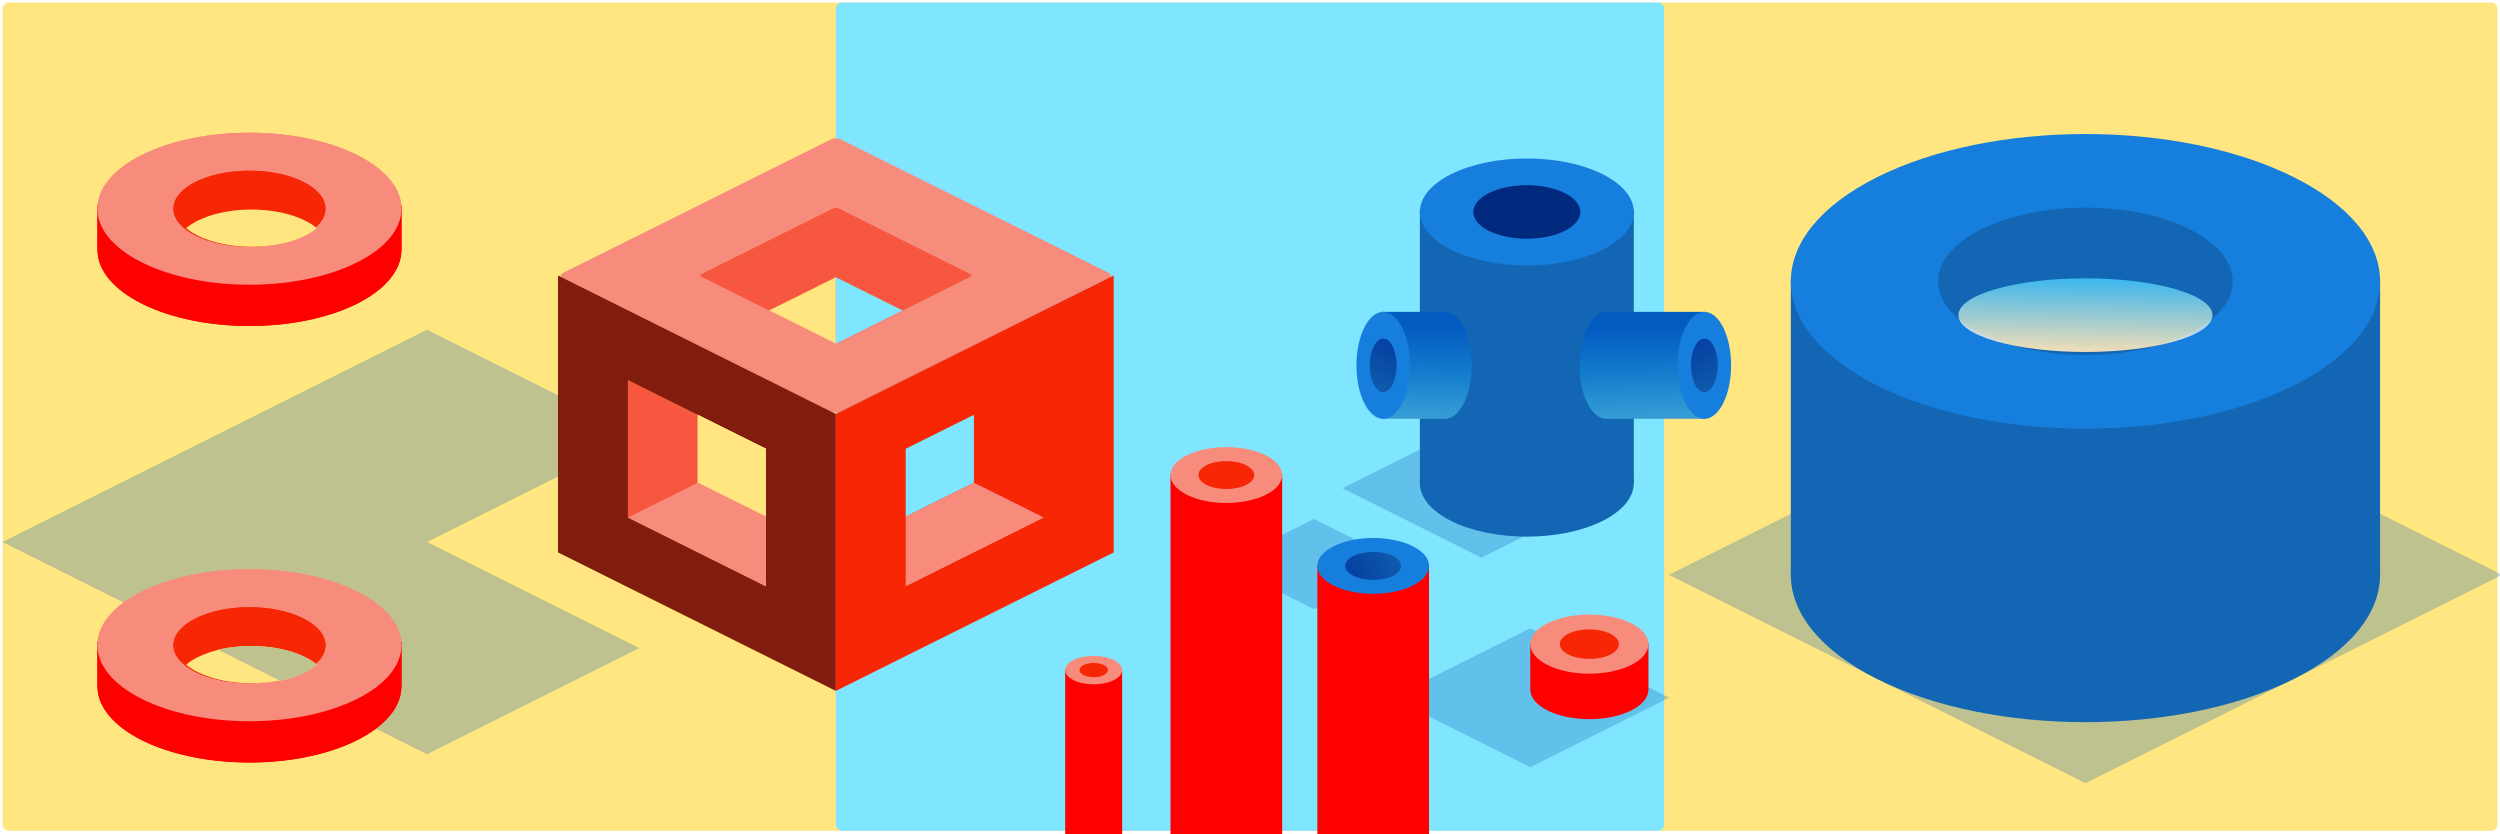
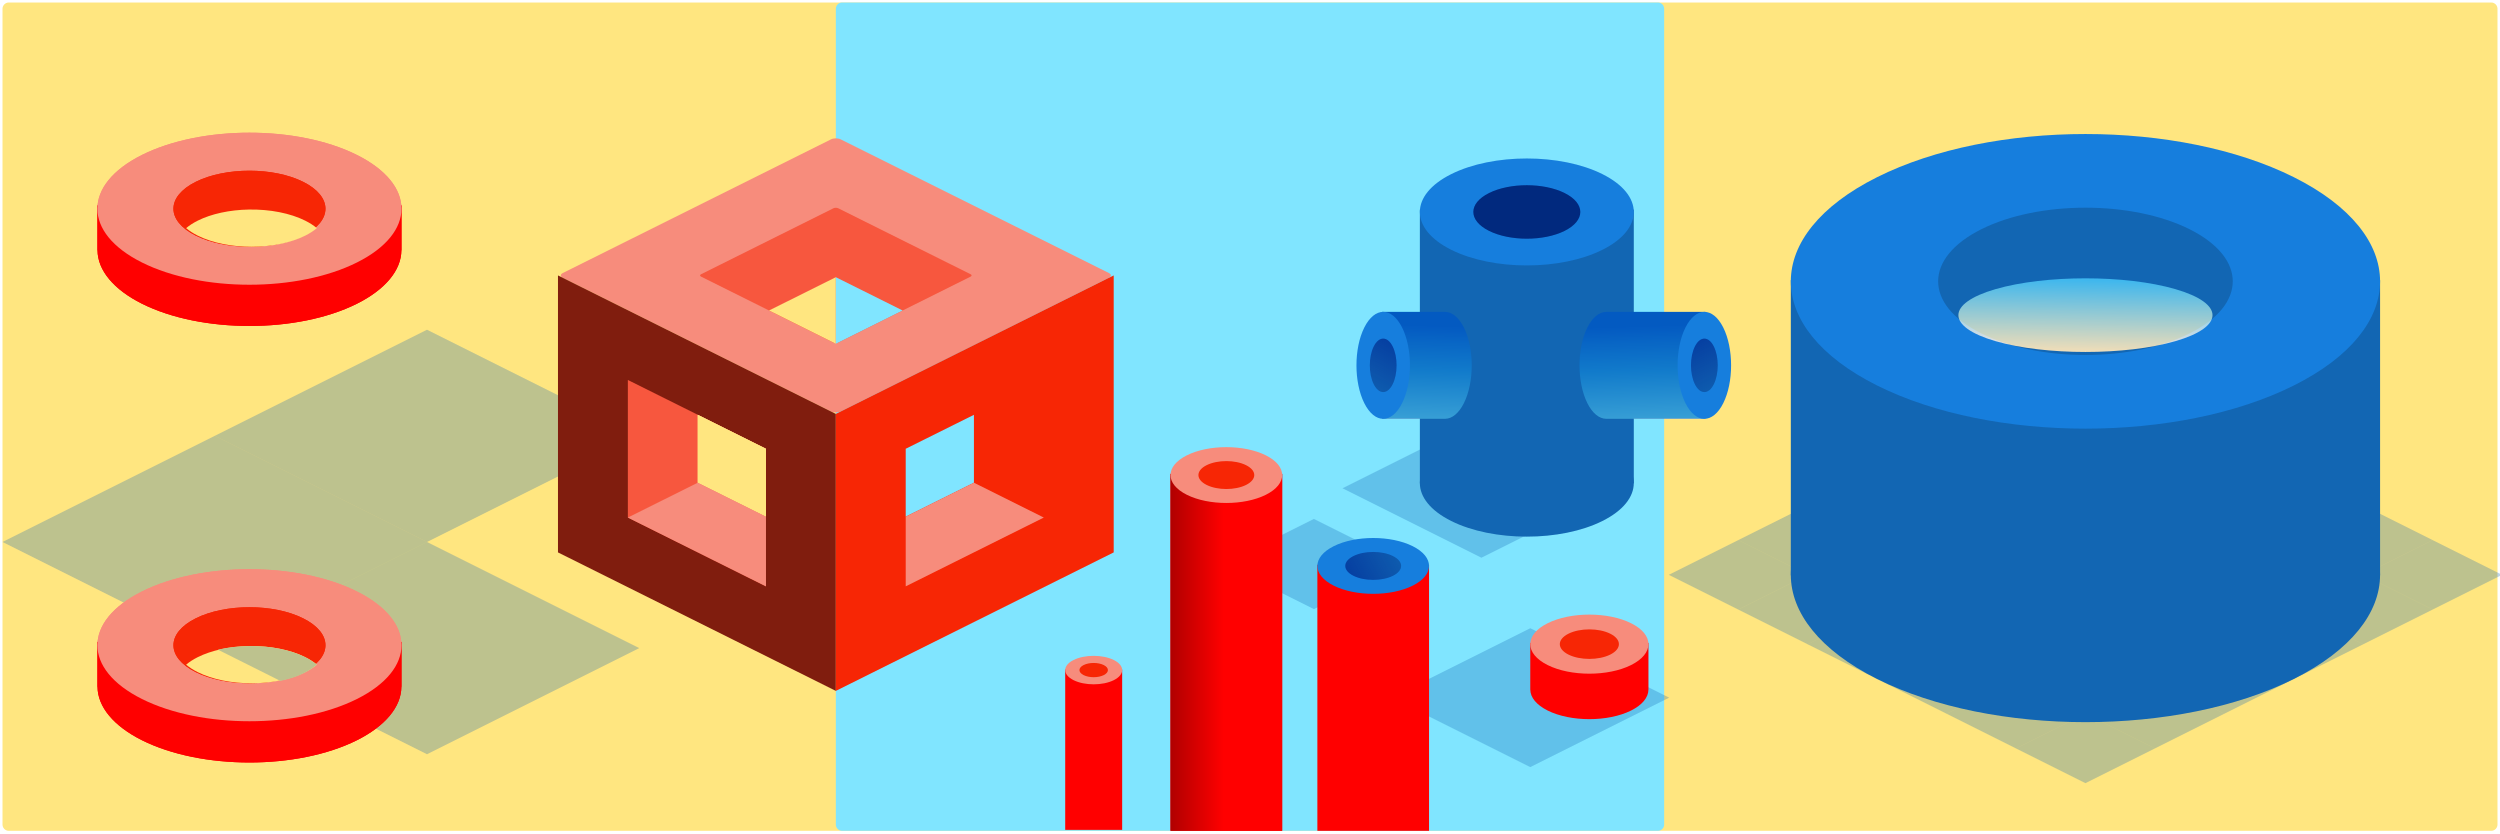
<svg xmlns="http://www.w3.org/2000/svg" xmlns:xlink="http://www.w3.org/1999/xlink" width="1500" height="500" viewBox="0 0 396.875 132.292" version="1.1" id="svg5">
  <defs id="defs2">
+     <linearGradient id="linearGradient31203">
+       <stop style="stop-color:#ff0000;stop-opacity:1;" offset="0" id="stop31199" />
+       <stop style="stop-color:#800000;stop-opacity:1" offset="1" id="stop31201" />
+     </linearGradient>
    <linearGradient id="linearGradient514898">
      <stop style="stop-color:#167edd;stop-opacity:1;" offset="0" id="stop514894" />
      <stop style="stop-color:#ffcc00;stop-opacity:1" offset="1" id="stop514896" />
    </linearGradient>
    <linearGradient id="linearGradient513911">
      <stop style="stop-color:#167edd;stop-opacity:1;" offset="0" id="stop513907" />
      <stop style="stop-color:#167edd;stop-opacity:0;" offset="1" id="stop513909" />
    </linearGradient>
    <linearGradient id="linearGradient513381">
      <stop style="stop-color:#1266b3;stop-opacity:1;" offset="0" id="stop513377" />
      <stop style="stop-color:#000000;stop-opacity:1" offset="1" id="stop513379" />
    </linearGradient>
    <linearGradient id="linearGradient512956">
      <stop style="stop-color:#1266b3;stop-opacity:1;" offset="0" id="stop512952" />
      <stop style="stop-color:#ffffff;stop-opacity:1" offset="1" id="stop512954" />
    </linearGradient>
    <linearGradient xlink:href="#linearGradient513911" id="linearGradient514424" gradientUnits="userSpaceOnUse" gradientTransform="matrix(0.3630499,0,0,0.3630499,272.0385,181.1698)" x1="-41.428" y1="56.398" x2="-24.256" y2="26.964" />
    <linearGradient xlink:href="#linearGradient512956" id="linearGradient514426" gradientUnits="userSpaceOnUse" gradientTransform="matrix(-0.3630499,0,0,0.3630499,202.6809,81.2754)" x1="-34.22" y1="-81.288" x2="-32.966" y2="-38.924" />
    <linearGradient xlink:href="#linearGradient513911" id="linearGradient514428" gradientUnits="userSpaceOnUse" x1="-41.428" y1="56.398" x2="-24.256" y2="26.964" gradientTransform="matrix(0.3630499,0,0,0.3630499,-244.0181,-334.8867)" />
    <linearGradient xlink:href="#linearGradient513381" id="linearGradient514430" gradientUnits="userSpaceOnUse" x1="-166.712" y1="-134.737" x2="-62.686" y2="-224.319" gradientTransform="matrix(0.3630499,0,0,0.3630499,235.5948,-53.85755)" />
    <linearGradient xlink:href="#linearGradient512956" id="linearGradient514432" gradientUnits="userSpaceOnUse" x1="-34.22" y1="-81.288" x2="-32.966" y2="-38.924" gradientTransform="matrix(0.3630499,0,0,0.3630499,258.8941,81.2754)" />
    <linearGradient xlink:href="#linearGradient514898" id="linearGradient514892" x1="220.968" y1="-153.045" x2="250.122" y2="-120.021" gradientUnits="userSpaceOnUse" gradientTransform="matrix(0.8032179,0,0,0.8032179,73.44167,26.05505)" />
-     <linearGradient xlink:href="#linearGradient512956" id="linearGradient515549" gradientUnits="userSpaceOnUse" x1="-34.22" y1="-81.288" x2="-32.966" y2="-38.924" gradientTransform="matrix(0,-0.379016,0.379016,0,218.9811,72.68608)" />
    <linearGradient xlink:href="#linearGradient513911" id="linearGradient516224" gradientUnits="userSpaceOnUse" gradientTransform="matrix(0.379016,0,0,0.379016,232.8398,-38.0556)" x1="-41.428" y1="56.398" x2="-24.256" y2="26.964" />
-     <linearGradient xlink:href="#linearGradient512956" id="linearGradient516226" gradientUnits="userSpaceOnUse" gradientTransform="matrix(0,-0.379016,0.379016,0,242.2962,87.11016)" x1="-34.22" y1="-81.288" x2="-32.966" y2="-38.924" />
-     <linearGradient xlink:href="#linearGradient512956" id="linearGradient546157" gradientUnits="userSpaceOnUse" gradientTransform="matrix(0,-0.193293,0.193293,0,186.0146,104.9836)" x1="-34.22" y1="-81.288" x2="-32.966" y2="-38.924" />
+     <linearGradient xlink:href="#linearGradient31203" id="linearGradient31335" x1="734.303" y1="428.304" x2="682.695" y2="428.304" gradientUnits="userSpaceOnUse" />
  </defs>
  <g id="layer1">
-     <path id="path515539" style="mix-blend-mode:soft-light;fill:url(#linearGradient515549);fill-opacity:1;stroke-width:0.794;paint-order:stroke fill markers;stop-color:#000000" d="m 185.818,133.678 h 0.005 c 0.007,1.169 0.939,2.29 2.591,3.118 3.461,1.731 9.074,1.731 12.535,0 1.652,-0.828 2.584,-1.948 2.591,-3.118 h 0.005 V 75.224 h -17.727 z" />
    <rect style="fill:#ffe680;stroke:none;stroke-width:0.794;-inkscape-stroke:none;paint-order:stroke fill markers;stop-color:#000000" id="rect659" width="131.498" height="396.081" x="0.397" y="-396.478" rx="1" ry="1" transform="rotate(90)" />
    <rect style="fill:#80e5ff;stroke:none;stroke-width:0.794;-inkscape-stroke:none;paint-order:stroke fill markers;stop-color:#000000" id="rect869" width="131.498" height="131.498" x="132.689" y="0.397" rx="1" ry="1" />
    <rect style="fill:#1266b3;fill-opacity:0.279;stroke-width:0.887;paint-order:stroke fill markers;stop-color:#000000" id="rect455986" width="16.005" height="16.005" x="208.707" y="-24.497" transform="matrix(0.8944272,0.4472136,-0.8944272,0.4472136,0,0)" />
    <rect style="fill:#1266b3;fill-opacity:0.279;stroke-width:0.887;paint-order:stroke fill markers;stop-color:#000000" id="rect455992" width="24.651" height="24.651" x="247.304" y="-24.301" transform="matrix(0.8944272,0.4472136,-0.8944272,0.4472136,0,0)" />
    <rect style="fill:#1266b3;fill-opacity:0.279;stroke-width:0.887;paint-order:stroke fill markers;stop-color:#000000" id="rect455994" width="24.651" height="24.651" x="205.802" y="-57.127" transform="matrix(0.8944272,0.4472136,-0.8944272,0.4472136,0,0)" />
    <g id="g555905" transform="translate(0,-4.233333)">
      <rect style="fill:#1266b3;fill-opacity:0.279;stroke-width:0.887;paint-order:stroke fill markers;stop-color:#000000" id="rect456036" width="37.672" height="37.672" x="138.821" y="63.034" transform="matrix(0.8944272,0.4472136,-0.8944272,0.4472136,0,0)" />
      <rect style="fill:#1266b3;fill-opacity:0.279;stroke-width:0.887;paint-order:stroke fill markers;stop-color:#000000" id="rect456038" width="37.672" height="37.672" x="101.149" y="63.034" transform="matrix(0.8944272,0.4472136,-0.8944272,0.4472136,0,0)" />
      <rect style="fill:#1266b3;fill-opacity:0.279;stroke-width:0.887;paint-order:stroke fill markers;stop-color:#000000" id="rect456044" width="37.672" height="37.672" x="101.149" y="25.362" transform="matrix(0.8944272,0.4472136,-0.8944272,0.4472136,0,0)" />
    </g>
    <rect style="fill:#1266b3;fill-opacity:0.279;stroke-width:0.887;paint-order:stroke fill markers;stop-color:#000000" id="rect457787" width="12.326" height="12.326" x="311.749" y="-95.369" transform="matrix(0.8944272,0.4472136,-0.8944272,0.4472136,0,0)" />
    <rect style="fill:#1266b3;fill-opacity:0.279;stroke-width:0.887;paint-order:stroke fill markers;stop-color:#000000" id="rect457789" width="12.326" height="12.326" x="299.424" y="-95.369" transform="matrix(0.8944272,0.4472136,-0.8944272,0.4472136,0,0)" />
    <rect style="fill:#1266b3;fill-opacity:0.279;stroke-width:0.887;paint-order:stroke fill markers;stop-color:#000000" id="rect457791" width="12.326" height="12.326" x="287.098" y="-95.369" transform="matrix(0.8944272,0.4472136,-0.8944272,0.4472136,0,0)" />
    <rect style="fill:#1266b3;fill-opacity:0.279;stroke-width:0.887;paint-order:stroke fill markers;stop-color:#000000" id="rect457793" width="12.326" height="12.326" x="311.749" y="-107.695" transform="matrix(0.8944272,0.4472136,-0.8944272,0.4472136,0,0)" />
    <rect style="fill:#1266b3;fill-opacity:0.279;stroke-width:0.887;paint-order:stroke fill markers;stop-color:#000000" id="rect457795" width="12.326" height="12.326" x="299.424" y="-107.695" transform="matrix(0.8944272,0.4472136,-0.8944272,0.4472136,0,0)" />
    <rect style="fill:#1266b3;fill-opacity:0.279;stroke-width:0.887;paint-order:stroke fill markers;stop-color:#000000" id="rect457797" width="12.326" height="12.326" x="287.098" y="-107.695" transform="matrix(0.8944272,0.4472136,-0.8944272,0.4472136,0,0)" />
    <rect style="fill:#1266b3;fill-opacity:0.279;stroke-width:0.887;paint-order:stroke fill markers;stop-color:#000000" id="rect457799" width="12.326" height="12.326" x="311.749" y="-120.021" transform="matrix(0.8944272,0.4472136,-0.8944272,0.4472136,0,0)" />
    <rect style="fill:#1266b3;fill-opacity:0.279;stroke-width:0.887;paint-order:stroke fill markers;stop-color:#000000" id="rect457801" width="12.326" height="12.326" x="299.424" y="-120.021" transform="matrix(0.8944272,0.4472136,-0.8944272,0.4472136,0,0)" />
    <rect style="fill:#1266b3;fill-opacity:0.279;stroke-width:0.887;paint-order:stroke fill markers;stop-color:#000000" id="rect457803" width="12.326" height="12.326" x="287.098" y="-120.021" transform="matrix(0.8944272,0.4472136,-0.8944272,0.4472136,0,0)" />
    <rect style="fill:#1266b3;fill-opacity:0.279;stroke-width:0.887;paint-order:stroke fill markers;stop-color:#000000" id="rect457805" width="12.326" height="12.326" x="274.773" y="-95.369" transform="matrix(0.8944272,0.4472136,-0.8944272,0.4472136,0,0)" />
    <rect style="fill:#1266b3;fill-opacity:0.279;stroke-width:0.887;paint-order:stroke fill markers;stop-color:#000000" id="rect457807" width="12.326" height="12.326" x="262.447" y="-95.369" transform="matrix(0.8944272,0.4472136,-0.8944272,0.4472136,0,0)" />
    <rect style="fill:#1266b3;fill-opacity:0.279;stroke-width:0.887;paint-order:stroke fill markers;stop-color:#000000" id="rect457809" width="12.326" height="12.326" x="250.122" y="-95.369" transform="matrix(0.8944272,0.4472136,-0.8944272,0.4472136,0,0)" />
    <rect style="fill:#1266b3;fill-opacity:0.279;stroke-width:0.887;paint-order:stroke fill markers;stop-color:#000000" id="rect457811" width="12.326" height="12.326" x="274.773" y="-107.695" transform="matrix(0.8944272,0.4472136,-0.8944272,0.4472136,0,0)" />
    <rect style="fill:#1266b3;fill-opacity:0.279;stroke-width:0.887;paint-order:stroke fill markers;stop-color:#000000" id="rect457813" width="12.326" height="12.326" x="262.447" y="-107.695" transform="matrix(0.8944272,0.4472136,-0.8944272,0.4472136,0,0)" />
    <rect style="fill:#1266b3;fill-opacity:0.279;stroke-width:0.887;paint-order:stroke fill markers;stop-color:#000000" id="rect457815" width="12.326" height="12.326" x="250.122" y="-107.695" transform="matrix(0.8944272,0.4472136,-0.8944272,0.4472136,0,0)" />
    <rect style="fill:#1266b3;fill-opacity:0.279;stroke-width:0.887;paint-order:stroke fill markers;stop-color:#000000" id="rect457817" width="12.326" height="12.326" x="274.773" y="-120.021" transform="matrix(0.8944272,0.4472136,-0.8944272,0.4472136,0,0)" />
    <rect style="fill:#1266b3;fill-opacity:0.279;stroke-width:0.887;paint-order:stroke fill markers;stop-color:#000000" id="rect457819" width="12.326" height="12.326" x="262.447" y="-120.021" transform="matrix(0.8944272,0.4472136,-0.8944272,0.4472136,0,0)" />
    <rect style="fill:#1266b3;fill-opacity:0.279;stroke-width:0.887;paint-order:stroke fill markers;stop-color:#000000" id="rect457821" width="12.326" height="12.326" x="250.122" y="-120.021" transform="matrix(0.8944272,0.4472136,-0.8944272,0.4472136,0,0)" />
    <rect style="fill:#1266b3;fill-opacity:0.279;stroke-width:0.887;paint-order:stroke fill markers;stop-color:#000000" id="rect457823" width="12.326" height="12.326" x="311.749" y="-58.393" transform="matrix(0.8944272,0.4472136,-0.8944272,0.4472136,0,0)" />
    <rect style="fill:#1266b3;fill-opacity:0.279;stroke-width:0.887;paint-order:stroke fill markers;stop-color:#000000" id="rect457825" width="12.326" height="12.326" x="299.424" y="-58.393" transform="matrix(0.8944272,0.4472136,-0.8944272,0.4472136,0,0)" />
    <rect style="fill:#1266b3;fill-opacity:0.279;stroke-width:0.887;paint-order:stroke fill markers;stop-color:#000000" id="rect457827" width="12.326" height="12.326" x="287.098" y="-58.393" transform="matrix(0.8944272,0.4472136,-0.8944272,0.4472136,0,0)" />
    <rect style="fill:#1266b3;fill-opacity:0.279;stroke-width:0.887;paint-order:stroke fill markers;stop-color:#000000" id="rect457829" width="12.326" height="12.326" x="311.749" y="-70.718" transform="matrix(0.8944272,0.4472136,-0.8944272,0.4472136,0,0)" />
    <rect style="fill:#1266b3;fill-opacity:0.279;stroke-width:0.887;paint-order:stroke fill markers;stop-color:#000000" id="rect457831" width="12.326" height="12.326" x="299.424" y="-70.718" transform="matrix(0.8944272,0.4472136,-0.8944272,0.4472136,0,0)" />
    <rect style="fill:#1266b3;fill-opacity:0.279;stroke-width:0.887;paint-order:stroke fill markers;stop-color:#000000" id="rect457833" width="12.326" height="12.326" x="287.098" y="-70.718" transform="matrix(0.8944272,0.4472136,-0.8944272,0.4472136,0,0)" />
    <rect style="fill:#1266b3;fill-opacity:0.279;stroke-width:0.887;paint-order:stroke fill markers;stop-color:#000000" id="rect457835" width="12.326" height="12.326" x="311.749" y="-83.044" transform="matrix(0.8944272,0.4472136,-0.8944272,0.4472136,0,0)" />
    <rect style="fill:#1266b3;fill-opacity:0.279;stroke-width:0.887;paint-order:stroke fill markers;stop-color:#000000" id="rect457837" width="12.326" height="12.326" x="299.424" y="-83.044" transform="matrix(0.8944272,0.4472136,-0.8944272,0.4472136,0,0)" />
    <rect style="fill:#1266b3;fill-opacity:0.279;stroke-width:0.887;paint-order:stroke fill markers;stop-color:#000000" id="rect457839" width="12.326" height="12.326" x="287.098" y="-83.044" transform="matrix(0.8944272,0.4472136,-0.8944272,0.4472136,0,0)" />
    <rect style="fill:#1266b3;fill-opacity:0.279;stroke-width:0.887;paint-order:stroke fill markers;stop-color:#000000" id="rect457841" width="12.326" height="12.326" x="274.773" y="-58.393" transform="matrix(0.8944272,0.4472136,-0.8944272,0.4472136,0,0)" />
    <rect style="fill:#1266b3;fill-opacity:0.279;stroke-width:0.887;paint-order:stroke fill markers;stop-color:#000000" id="rect457843" width="12.326" height="12.326" x="262.447" y="-58.393" transform="matrix(0.8944272,0.4472136,-0.8944272,0.4472136,0,0)" />
    <rect style="fill:#1266b3;fill-opacity:0.279;stroke-width:0.887;paint-order:stroke fill markers;stop-color:#000000" id="rect457845" width="12.326" height="12.326" x="250.122" y="-58.393" transform="matrix(0.8944272,0.4472136,-0.8944272,0.4472136,0,0)" />
    <rect style="fill:#1266b3;fill-opacity:0.279;stroke-width:0.887;paint-order:stroke fill markers;stop-color:#000000" id="rect457847" width="12.326" height="12.326" x="274.773" y="-70.718" transform="matrix(0.8944272,0.4472136,-0.8944272,0.4472136,0,0)" />
    <rect style="fill:#1266b3;fill-opacity:0.279;stroke-width:0.887;paint-order:stroke fill markers;stop-color:#000000" id="rect457849" width="12.326" height="12.326" x="262.447" y="-70.718" transform="matrix(0.8944272,0.4472136,-0.8944272,0.4472136,0,0)" />
    <rect style="fill:#1266b3;fill-opacity:0.279;stroke-width:0.887;paint-order:stroke fill markers;stop-color:#000000" id="rect457851" width="12.326" height="12.326" x="250.122" y="-70.718" transform="matrix(0.8944272,0.4472136,-0.8944272,0.4472136,0,0)" />
    <rect style="fill:#1266b3;fill-opacity:0.279;stroke-width:0.887;paint-order:stroke fill markers;stop-color:#000000" id="rect457853" width="12.326" height="12.326" x="274.773" y="-83.044" transform="matrix(0.8944272,0.4472136,-0.8944272,0.4472136,0,0)" />
    <rect style="fill:#1266b3;fill-opacity:0.279;stroke-width:0.887;paint-order:stroke fill markers;stop-color:#000000" id="rect457855" width="12.326" height="12.326" x="262.447" y="-83.044" transform="matrix(0.8944272,0.4472136,-0.8944272,0.4472136,0,0)" />
    <rect style="fill:#1266b3;fill-opacity:0.279;stroke-width:0.887;paint-order:stroke fill markers;stop-color:#000000" id="rect457857" width="12.326" height="12.326" x="250.122" y="-83.044" transform="matrix(0.8944272,0.4472136,-0.8944272,0.4472136,0,0)" />
    <circle style="fill:#1266b3;fill-opacity:1;stroke-width:0.887;paint-order:stroke fill markers;stop-color:#000000" id="circle457859" cx="287.098" cy="-83.044" transform="matrix(0.8944272,0.4472136,-0.8944272,0.4472136,0,0)" r="36.977" />
    <rect style="fill:#1266b3;fill-opacity:1;stroke-width:0.794;paint-order:stroke fill markers;stop-color:#000000" id="rect457861" width="93.545" height="46.885" x="284.293" y="44.457" />
    <circle style="fill:#167edd;fill-opacity:1;stroke-width:0.887;paint-order:stroke fill markers;stop-color:#000000" id="circle457863" cx="235.005" cy="-135.138" transform="matrix(0.8944272,0.4472136,-0.8944272,0.4472136,0,0)" r="36.977" />
    <rect style="fill:none;stroke:none;stroke-width:0.888;-inkscape-stroke:none;paint-order:stroke fill markers;stop-color:#000000" id="rect81448" width="49.285" height="49.285" x="147.78" y="-0.476" rx="0.857" ry="0.857" transform="matrix(0.8949958,0.4460745,-0.8949958,0.4460745,0,0)" />
    <rect style="fill:#f78c7c;fill-opacity:1;stroke:none;stroke-width:0.888;-inkscape-stroke:none;paint-order:stroke fill markers;stop-color:#000000" id="rect81456" width="49.285" height="49.285" x="98.495" y="-49.761" rx="0.857" ry="0.857" transform="matrix(0.8949958,0.4460745,-0.8949958,0.4460745,0,0)" />
    <path style="fill:#801d0e;fill-opacity:1;stroke:none;stroke-width:0.265px;stroke-linecap:butt;stroke-linejoin:miter;stroke-opacity:1" d="M 88.578,43.724 V 87.694 L 132.689,109.679 V 65.709 Z" id="path81464" />
    <path style="fill:#f72605;fill-opacity:1;stroke:none;stroke-width:0.265px;stroke-linecap:butt;stroke-linejoin:miter;stroke-opacity:1" d="M 176.799,43.724 V 87.694 L 132.689,109.679 V 65.709 Z" id="path81466" />
    <path style="fill:#f7573e;fill-opacity:1;stroke:none;stroke-width:0.265px;stroke-linecap:butt;stroke-linejoin:miter;stroke-opacity:1" d="M 99.672,60.32 V 82.162 L 121.595,93.083 V 71.241 Z" id="path460593" />
    <rect style="fill:#f7573e;fill-opacity:1;stroke:none;stroke-width:0.888;-inkscape-stroke:none;paint-order:stroke fill markers;stop-color:#000000" id="rect465160" width="24.328" height="24.328" x="110.974" y="-37.282" rx="0.423" ry="0.423" transform="matrix(0.8949958,0.4460745,-0.8949958,0.4460745,0,0)" />
    <path style="fill:#f72605;fill-opacity:1;stroke:none;stroke-width:0.265px;stroke-linecap:butt;stroke-linejoin:miter;stroke-opacity:1" d="M 165.705,60.32 V 82.162 L 143.782,93.083 V 71.241 Z" id="path465162" />
    <path style="fill:#ffe680;fill-opacity:1;stroke:none;stroke-width:0.265px;stroke-linecap:butt;stroke-linejoin:miter;stroke-opacity:1" d="m 110.766,65.851 v 10.779 l 10.829,5.389 V 71.241 Z" id="path465164" />
    <path style="fill:#ffe680;fill-opacity:1;stroke:none;stroke-width:0.265px;stroke-linecap:butt;stroke-linejoin:miter;stroke-opacity:1" d="m 110.766,65.851 v 10.779 l 10.829,5.389 V 71.241 Z" id="path469224" />
    <rect style="fill:#f7573e;fill-opacity:1;stroke:none;stroke-width:0.888;-inkscape-stroke:none;paint-order:stroke fill markers;stop-color:#000000" id="rect469308" width="11.849" height="11.849" x="123.452" y="-24.804" rx="0.206" ry="0.206" transform="matrix(0.8949958,0.4460745,-0.8949958,0.4460745,0,0)" />
    <path style="fill:#ffe680;stroke:none;stroke-width:0.265px;stroke-linecap:butt;stroke-linejoin:miter;stroke-opacity:1;fill-opacity:1" d="m 132.688,44.005 -1e-5,10.571 -10.605,-5.286 z" id="path469712" />
    <path style="fill:#80e5ff;fill-opacity:1;stroke:none;stroke-width:0.265px;stroke-linecap:butt;stroke-linejoin:miter;stroke-opacity:1" d="m 132.688,44.005 1e-5,10.571 10.605,-5.286 z" id="path474320" />
    <path style="fill:#80e5ff;fill-opacity:1;stroke:none;stroke-width:0.265px;stroke-linecap:butt;stroke-linejoin:miter;stroke-opacity:1" d="m 154.611,65.851 v 10.779 l -10.829,5.389 V 71.241 Z" id="path478497" />
    <circle style="fill:#1266b3;fill-opacity:1;stroke-width:0.887;paint-order:stroke fill markers;stop-color:#000000" id="circle484733" cx="235.005" cy="-135.138" transform="matrix(0.8944272,0.4472136,-0.8944272,0.4472136,0,0)" r="18.488" />
    <path style="fill:#f78c7c;stroke:none;stroke-width:0.265px;stroke-linecap:butt;stroke-linejoin:miter;stroke-opacity:1;fill-opacity:1" d="m 99.672,82.162 11.094,-5.532 10.829,5.389 V 93.083 L 99.672,82.162" id="path497873" />
    <path style="fill:#f78c7c;fill-opacity:1;stroke:none;stroke-width:0.265px;stroke-linecap:butt;stroke-linejoin:miter;stroke-opacity:1" d="m 165.705,82.162 -11.094,-5.532 -10.829,5.389 v 11.064 l 21.923,-10.921" id="path501972" />
    <g id="g515251" transform="translate(14.2875)">
      <circle style="fill:#1266b3;fill-opacity:1;stroke-width:0.887;paint-order:stroke fill markers;stop-color:#000000" id="circle514394" cx="213.265" cy="-41.754" transform="matrix(0.8944272,0.4472136,-0.8944272,0.4472136,0,0)" r="13.424" />
      <rect style="fill:#1266b3;fill-opacity:1;stroke-width:0.794;paint-order:stroke fill markers;stop-color:#000000" id="rect514396" width="33.961" height="43.454" x="211.116" y="33.279" />
      <circle style="fill:#167edd;fill-opacity:1;stroke-width:0.887;paint-order:stroke fill markers;stop-color:#000000" id="circle514398" cx="165.129" cy="-89.89" transform="matrix(0.8944272,0.4472136,-0.8944272,0.4472136,0,0)" r="13.424" />
      <circle style="fill:#1266b3;fill-opacity:1;stroke-width:0.887;paint-order:stroke fill markers;stop-color:#000000" id="circle514400" cx="165.129" cy="-89.89" transform="matrix(0.8944272,0.4472136,-0.8944272,0.4472136,0,0)" r="6.712" />
      <path id="path514402" style="fill:#1266b3;fill-opacity:1;stroke-width:0.794;paint-order:stroke fill markers;stop-color:#000000" d="m 240.692,49.509 v 0.005 c -1.12,0.007 -2.194,0.899 -2.986,2.482 -1.658,3.316 -1.658,8.691 0,12.007 0.793,1.583 1.866,2.475 2.986,2.482 v 0.005 h 15.772 v -16.981 z" />
      <path id="path514404" style="mix-blend-mode:soft-light;fill:url(#linearGradient514432);fill-opacity:1;stroke-width:0.794;paint-order:stroke fill markers;stop-color:#000000" d="m 240.692,49.509 v 0.005 c -1.12,0.007 -2.194,0.899 -2.986,2.482 -1.658,3.316 -1.658,8.691 0,12.007 0.793,1.583 1.866,2.475 2.986,2.482 v 0.005 h 15.772 v -16.981 z" />
      <circle style="fill:#167edd;fill-opacity:1;stroke-width:0.887;paint-order:stroke fill markers;stop-color:#000000" id="circle514406" cx="-254.106" cy="-318.952" transform="matrix(-0.4472136,0.8944272,-0.4472136,-0.8944272,0,0)" r="6.712" />
      <circle style="fill:#1266b3;fill-opacity:1;stroke-width:0.887;paint-order:stroke fill markers;stop-color:#000000" id="circle514408" cx="-254.106" cy="-318.952" transform="matrix(-0.4472136,0.8944272,-0.4472136,-0.8944272,0,0)" r="3.356" />
      <circle style="mix-blend-mode:multiply;fill:url(#linearGradient514430);fill-opacity:1;stroke-width:0.887;paint-order:stroke fill markers;stop-color:#000000" id="circle514410" cx="165.129" cy="-89.89" transform="matrix(0.8944272,0.4472136,-0.8944272,0.4472136,0,0)" r="6.712" />
      <circle style="mix-blend-mode:multiply;fill:url(#linearGradient514428);fill-opacity:1;stroke-width:0.887;paint-order:stroke fill markers;stop-color:#000000" id="circle514412" cx="-254.106" cy="-318.952" transform="matrix(-0.4472136,0.8944272,-0.4472136,-0.8944272,0,0)" r="3.356" />
      <path id="path514414" style="fill:#1266b3;fill-opacity:1;stroke-width:0.794;paint-order:stroke fill markers;stop-color:#000000" d="m 220.883,49.509 v 0.005 c 1.12,0.007 2.194,0.899 2.986,2.482 1.658,3.316 1.658,8.691 0,12.007 -0.793,1.583 -1.866,2.475 -2.986,2.482 v 0.005 h -15.772 v -16.981 z" />
      <path id="path514416" style="mix-blend-mode:soft-light;fill:url(#linearGradient514426);fill-opacity:1;stroke-width:0.794;paint-order:stroke fill markers;stop-color:#000000" d="m 215.12,49.509 v 0.005 c 1.12,0.007 2.194,0.899 2.986,2.482 1.658,3.316 1.658,8.691 0,12.007 -0.793,1.583 -1.866,2.475 -2.986,2.482 v 0.005 h -10.008 v -16.981 z" />
      <circle style="fill:#167edd;fill-opacity:1;stroke-width:0.887;paint-order:stroke fill markers;stop-color:#000000" id="circle514418" cx="261.95" cy="197.105" transform="matrix(0.4472136,0.8944272,0.4472136,-0.8944272,0,0)" r="6.712" />
      <circle style="fill:#1266b3;fill-opacity:1;stroke-width:0.887;paint-order:stroke fill markers;stop-color:#000000" id="circle514420" cx="261.95" cy="197.105" transform="matrix(0.4472136,0.8944272,0.4472136,-0.8944272,0,0)" r="3.356" />
      <circle style="mix-blend-mode:multiply;fill:url(#linearGradient514424);fill-opacity:1;stroke-width:0.887;paint-order:stroke fill markers;stop-color:#000000" id="circle514422" cx="261.95" cy="197.105" transform="matrix(0.4472136,0.8944272,0.4472136,-0.8944272,0,0)" r="3.356" />
    </g>
    <circle style="mix-blend-mode:screen;fill:url(#linearGradient514892);fill-opacity:1;stroke-width:1.085;paint-order:stroke fill markers;stop-color:#000000" id="circle514712" cx="262.202" cy="-82.49" transform="matrix(0.9604685,0.2783887,-0.9604685,0.2783887,0,0)" r="14.85" />
-     <path id="path515537" style="fill:#ff0000;fill-opacity:1;stroke-width:0.794;paint-order:stroke fill markers;stop-color:#000000" d="m 185.818,134.182 h 0.005 c 0.007,1.169 0.939,2.29 2.591,3.118 3.461,1.731 9.074,1.731 12.535,0 1.652,-0.828 2.584,-1.948 2.591,-3.118 h 0.005 V 75.224 h -17.727 z" />
-     <circle style="fill:#f78c7c;fill-opacity:1;stroke-width:0.887;paint-order:stroke fill markers;stop-color:#000000" id="circle515541" cx="193.148" cy="-24.513" transform="matrix(0.8944272,0.4472136,-0.8944272,0.4472136,0,0)" r="7.007" />
-     <circle style="fill:#f72605;fill-opacity:1;stroke-width:0.887;paint-order:stroke fill markers;stop-color:#000000" id="circle515543" cx="193.148" cy="-24.513" transform="matrix(0.8944272,0.4472136,-0.8944272,0.4472136,0,0)" r="3.504" />
-     <path id="path516214" style="mix-blend-mode:soft-light;fill:url(#linearGradient516226);fill-opacity:1;stroke-width:0.794;paint-order:stroke fill markers;stop-color:#000000" d="m 209.133,148.102 h 0.005 c 0.007,1.169 0.939,2.29 2.591,3.118 3.461,1.731 9.074,1.731 12.535,0 1.652,-0.828 2.584,-1.948 2.591,-3.118 h 0.005 V 89.648 h -17.727 z" />
-     <path id="path516216" style="fill:#ff0000;fill-opacity:1;stroke-width:0.794;paint-order:stroke fill markers;stop-color:#000000" d="m 209.133,148.606 h 0.005 c 0.007,1.169 0.939,2.29 2.591,3.118 3.461,1.731 9.074,1.731 12.535,0 1.652,-0.828 2.584,-1.948 2.591,-3.118 h 0.005 V 89.648 h -17.727 z" />
+     <path id="path515537" style="fill:#ff0000;fill-opacity:1;stroke-width:3;paint-order:stroke fill markers;stop-color:#000000" d="M 702.301 284.309 L 702.303 498.5 L 769.303 498.5 L 769.303 284.309 L 702.301 284.309 z " transform="scale(0.2645833)" />
+     <path id="path516216" style="fill:#ff0000;fill-opacity:1;stroke-width:3;paint-order:stroke fill markers;stop-color:#000000" d="M 790.422 338.826 L 790.424 498.5 L 857.424 498.5 L 857.424 338.826 L 790.422 338.826 z " transform="scale(0.2645833)" />
    <circle style="fill:#167edd;fill-opacity:1;stroke-width:0.887;paint-order:stroke fill markers;stop-color:#000000" id="circle516218" cx="222.308" cy="-21.42" transform="matrix(0.8944272,0.4472136,-0.8944272,0.4472136,0,0)" r="7.007" />
    <circle style="fill:#1266b3;fill-opacity:1;stroke-width:0.887;paint-order:stroke fill markers;stop-color:#000000" id="circle516220" cx="222.308" cy="-21.42" transform="matrix(0.8944272,0.4472136,-0.8944272,0.4472136,0,0)" r="3.504" />
    <circle style="mix-blend-mode:multiply;fill:url(#linearGradient516224);fill-opacity:1;stroke-width:0.887;paint-order:stroke fill markers;stop-color:#000000" id="circle516222" cx="222.308" cy="-21.42" transform="matrix(0.8944272,0.4472136,-0.8944272,0.4472136,0,0)" r="3.504" />
-     <path id="path546149" style="mix-blend-mode:soft-light;fill:url(#linearGradient546157);fill-opacity:1;stroke-width:0.794;paint-order:stroke fill markers;stop-color:#000000" d="m 169.102,136.089 h 0.003 c 0.004,0.596 0.479,1.168 1.321,1.59 1.765,0.883 4.627,0.883 6.393,0 0.843,-0.422 1.318,-0.994 1.321,-1.59 h 0.003 v -29.811 h -9.041 z" />
-     <path id="path546151" style="fill:#ff0000;fill-opacity:1;stroke-width:0.794;paint-order:stroke fill markers;stop-color:#000000" d="m 169.102,136.346 h 0.003 c 0.004,0.596 0.479,1.168 1.321,1.59 1.765,0.883 4.627,0.883 6.393,0 0.843,-0.422 1.318,-0.994 1.321,-1.59 h 0.003 V 106.278 h -9.041 z" />
+     <path id="path546151" style="fill:#ff0000;fill-opacity:1;stroke-width:3;paint-order:stroke fill markers;stop-color:#000000" d="M 639.127 401.68 L 639.125 497.926 L 673.297 497.926 L 673.297 401.68 L 639.127 401.68 z " transform="scale(0.2645833)" />
    <circle style="fill:#f78c7c;fill-opacity:1;stroke-width:0.887;paint-order:stroke fill markers;stop-color:#000000" id="circle546153" cx="215.989" cy="21.874" transform="matrix(0.8944272,0.4472136,-0.8944272,0.4472136,0,0)" r="3.574" />
    <circle style="fill:#f72605;fill-opacity:1;stroke-width:0.887;paint-order:stroke fill markers;stop-color:#000000" id="circle546155" cx="215.989" cy="21.874" transform="matrix(0.8944272,0.4472136,-0.8944272,0.4472136,0,0)" r="1.787" />
    <path id="path546161" style="fill:#ff0000;fill-opacity:1;stroke-width:0.794;paint-order:stroke fill markers;stop-color:#000000" d="m 242.931,109.493 h 0.006 c 0.008,1.238 0.993,2.423 2.742,3.299 3.663,1.832 9.603,1.832 13.266,0 1.749,-0.876 2.734,-2.062 2.742,-3.299 h 0.006 l 0,-7.438 H 242.932 Z" />
    <circle style="fill:#f78c7c;fill-opacity:1;stroke-width:0.887;paint-order:stroke fill markers;stop-color:#000000" id="circle546163" cx="255.374" cy="-26.718" transform="matrix(0.8944272,0.4472136,-0.8944272,0.4472136,0,0)" r="7.416" />
    <circle style="fill:#f72605;fill-opacity:1;stroke-width:0.887;paint-order:stroke fill markers;stop-color:#000000" id="circle546165" cx="255.374" cy="-26.718" transform="matrix(0.8944272,0.4472136,-0.8944272,0.4472136,0,0)" r="3.708" />
    <g id="g555226" transform="translate(-5.291667)">
      <path id="path546664" style="fill:#ff0000;fill-opacity:1;stroke-width:0.794;paint-order:stroke fill markers;stop-color:#000000" d="m 20.754,39.725 h 0.015 c 0.021,3.184 2.556,6.236 7.056,8.489 9.426,4.713 24.708,4.713 34.134,0 4.5,-2.254 7.036,-5.305 7.055,-8.489 h 0.015 V 32.609 H 20.757 Z" />
      <circle style="fill:#f78c7c;fill-opacity:1;stroke-width:0.887;paint-order:stroke fill markers;stop-color:#000000" id="circle546666" cx="62.138" cy="11.949" transform="matrix(0.8944272,0.4472136,-0.8944272,0.4472136,0,0)" r="19.082" />
      <circle style="fill:#f72605;fill-opacity:1;stroke-width:0.887;paint-order:stroke fill markers;stop-color:#000000" id="circle546668" cx="62.138" cy="11.949" transform="matrix(0.8944272,0.4472136,-0.8944272,0.4472136,0,0)" r="9.541" />
      <circle style="fill:#f72605;fill-opacity:1;stroke-width:0.887;paint-order:stroke fill markers;stop-color:#000000" id="circle546969" cx="62.138" cy="11.949" transform="matrix(0.8944272,0.4472136,-0.8944272,0.4472136,0,0)" r="9.541" />
      <path id="circle546668-3" style="fill:#ffe680;fill-opacity:1;stroke-width:0.794;paint-order:stroke fill markers;stop-color:#000000" d="m 44.8,33.265 a 12.068,6.034 0 0 0 -8.121,1.764 12.068,6.034 0 0 0 -1.84,1.189 12.068,6.034 0 0 0 1.84,1.19 12.068,6.034 0 0 0 17.067,0 12.068,6.034 0 0 0 1.846,-1.19 12.068,6.034 0 0 0 -1.846,-1.189 12.068,6.034 0 0 0 -8.946,-1.764 z" />
      <path id="path555206" style="fill:#ff0000;fill-opacity:1;stroke-width:0.794;paint-order:stroke fill markers;stop-color:#000000" d="m 20.754,39.725 h 0.015 c 0.021,3.184 2.556,6.236 7.056,8.489 9.426,4.713 24.708,4.713 34.134,0 4.5,-2.254 7.036,-5.305 7.055,-8.489 h 0.015 V 32.609 H 20.757 Z" />
      <circle style="fill:#f78c7c;fill-opacity:1;stroke-width:0.887;paint-order:stroke fill markers;stop-color:#000000" id="circle555208" cx="62.138" cy="11.949" transform="matrix(0.8944272,0.4472136,-0.8944272,0.4472136,0,0)" r="19.082" />
      <circle style="fill:#f72605;fill-opacity:1;stroke-width:0.887;paint-order:stroke fill markers;stop-color:#000000" id="circle555210" cx="62.138" cy="11.949" transform="matrix(0.8944272,0.4472136,-0.8944272,0.4472136,0,0)" r="9.541" />
      <circle style="fill:#f72605;fill-opacity:1;stroke-width:0.887;paint-order:stroke fill markers;stop-color:#000000" id="circle555212" cx="62.138" cy="11.949" transform="matrix(0.8944272,0.4472136,-0.8944272,0.4472136,0,0)" r="9.541" />
      <path id="path555214" style="fill:#ffe680;fill-opacity:1;stroke-width:0.794;paint-order:stroke fill markers;stop-color:#000000" d="m 44.8,33.265 a 12.068,6.034 0 0 0 -8.121,1.764 12.068,6.034 0 0 0 -1.84,1.189 12.068,6.034 0 0 0 1.84,1.19 12.068,6.034 0 0 0 17.067,0 12.068,6.034 0 0 0 1.846,-1.19 12.068,6.034 0 0 0 -1.846,-1.189 12.068,6.034 0 0 0 -8.946,-1.764 z" />
    </g>
    <path id="path555228" style="fill:#ff0000;fill-opacity:1;stroke-width:0.794;paint-order:stroke fill markers;stop-color:#000000" d="m 15.462,109.022 h 0.015 c 0.021,3.184 2.556,6.236 7.056,8.489 9.426,4.713 24.708,4.713 34.134,0 4.5,-2.254 7.036,-5.305 7.055,-8.489 h 0.015 v -7.116 H 15.465 Z" />
    <circle style="fill:#f78c7c;fill-opacity:1;stroke-width:0.887;paint-order:stroke fill markers;stop-color:#000000" id="circle555230" cx="136.657" cy="92.383" transform="matrix(0.8944272,0.4472136,-0.8944272,0.4472136,0,0)" r="19.082" />
    <circle style="fill:#f72605;fill-opacity:1;stroke-width:0.887;paint-order:stroke fill markers;stop-color:#000000" id="circle555232" cx="136.657" cy="92.383" transform="matrix(0.8944272,0.4472136,-0.8944272,0.4472136,0,0)" r="9.541" />
    <circle style="fill:#f72605;fill-opacity:1;stroke-width:0.887;paint-order:stroke fill markers;stop-color:#000000" id="circle555234" cx="136.657" cy="92.383" transform="matrix(0.8944272,0.4472136,-0.8944272,0.4472136,0,0)" r="9.541" />
    <path id="path555236" style="fill:#ffe680;fill-opacity:1;stroke-width:0.794;paint-order:stroke fill markers;stop-color:#000000" d="m 39.508,102.562 a 12.068,6.034 0 0 0 -8.121,1.764 12.068,6.034 0 0 0 -1.84,1.189 12.068,6.034 0 0 0 1.84,1.19 12.068,6.034 0 0 0 17.067,0 12.068,6.034 0 0 0 1.846,-1.19 12.068,6.034 0 0 0 -1.846,-1.189 12.068,6.034 0 0 0 -8.946,-1.764 z" />
    <path id="path555238" style="fill:#ff0000;fill-opacity:1;stroke-width:0.794;paint-order:stroke fill markers;stop-color:#000000" d="m 15.462,109.022 h 0.015 c 0.021,3.184 2.556,6.236 7.056,8.489 9.426,4.713 24.708,4.713 34.134,0 4.5,-2.254 7.036,-5.305 7.055,-8.489 h 0.015 v -7.116 H 15.465 Z" />
    <circle style="fill:#f78c7c;fill-opacity:1;stroke-width:0.887;paint-order:stroke fill markers;stop-color:#000000" id="circle555240" cx="136.657" cy="92.383" transform="matrix(0.8944272,0.4472136,-0.8944272,0.4472136,0,0)" r="19.082" />
    <circle style="fill:#f72605;fill-opacity:1;stroke-width:0.887;paint-order:stroke fill markers;stop-color:#000000" id="circle555242" cx="136.657" cy="92.383" transform="matrix(0.8944272,0.4472136,-0.8944272,0.4472136,0,0)" r="9.541" />
    <circle style="fill:#f72605;fill-opacity:1;stroke-width:0.887;paint-order:stroke fill markers;stop-color:#000000" id="circle555244" cx="136.657" cy="92.383" transform="matrix(0.8944272,0.4472136,-0.8944272,0.4472136,0,0)" r="9.541" />
    <path id="path555246" style="fill:#ffe680;fill-opacity:1;stroke-width:0.794;paint-order:stroke fill markers;stop-color:#000000" d="m 39.508,102.562 a 12.068,6.034 0 0 0 -8.121,1.764 12.068,6.034 0 0 0 -1.84,1.189 12.068,6.034 0 0 0 1.84,1.19 12.068,6.034 0 0 0 17.067,0 12.068,6.034 0 0 0 1.846,-1.19 12.068,6.034 0 0 0 -1.846,-1.189 12.068,6.034 0 0 0 -8.946,-1.764 z" />
    <path id="path555917" style="fill:#bdc28e;fill-opacity:1;stroke-width:3;paint-order:stroke fill markers;stop-color:#000000" d="M 150.504 387.623 C 150.11 387.625 149.715 387.628 149.32 387.635 C 142.581 387.75 136.378 388.446 130.756 389.814 L 168.193 408.533 C 176.015 406.931 183.233 404.451 190.111 398.795 C 188.169 397.157 185.825 395.647 183.133 394.301 C 174.475 389.972 162.714 387.572 150.504 387.623 z " transform="scale(0.2645833)" />
+     <path id="path31167" style="fill:url(#linearGradient31335);fill-opacity:1;stroke-width:3;paint-order:stroke fill markers;stop-color:#000000" d="M 702.301 284.309 L 702.303 498.5 L 769.303 498.5 L 769.303 284.309 L 702.301 284.309 z " transform="scale(0.2645833)" />
+     <circle style="fill:#f78c7c;fill-opacity:1;stroke-width:0.887;paint-order:stroke fill markers;stop-color:#000000" id="circle515541" cx="193.148" cy="-24.513" transform="matrix(0.8944272,0.4472136,-0.8944272,0.4472136,0,0)" r="7.007" />
+     <circle style="fill:#f72605;fill-opacity:1;stroke-width:0.887;paint-order:stroke fill markers;stop-color:#000000" id="circle515543" cx="193.148" cy="-24.513" transform="matrix(0.8944272,0.4472136,-0.8944272,0.4472136,0,0)" r="3.504" />
  </g>
</svg>
